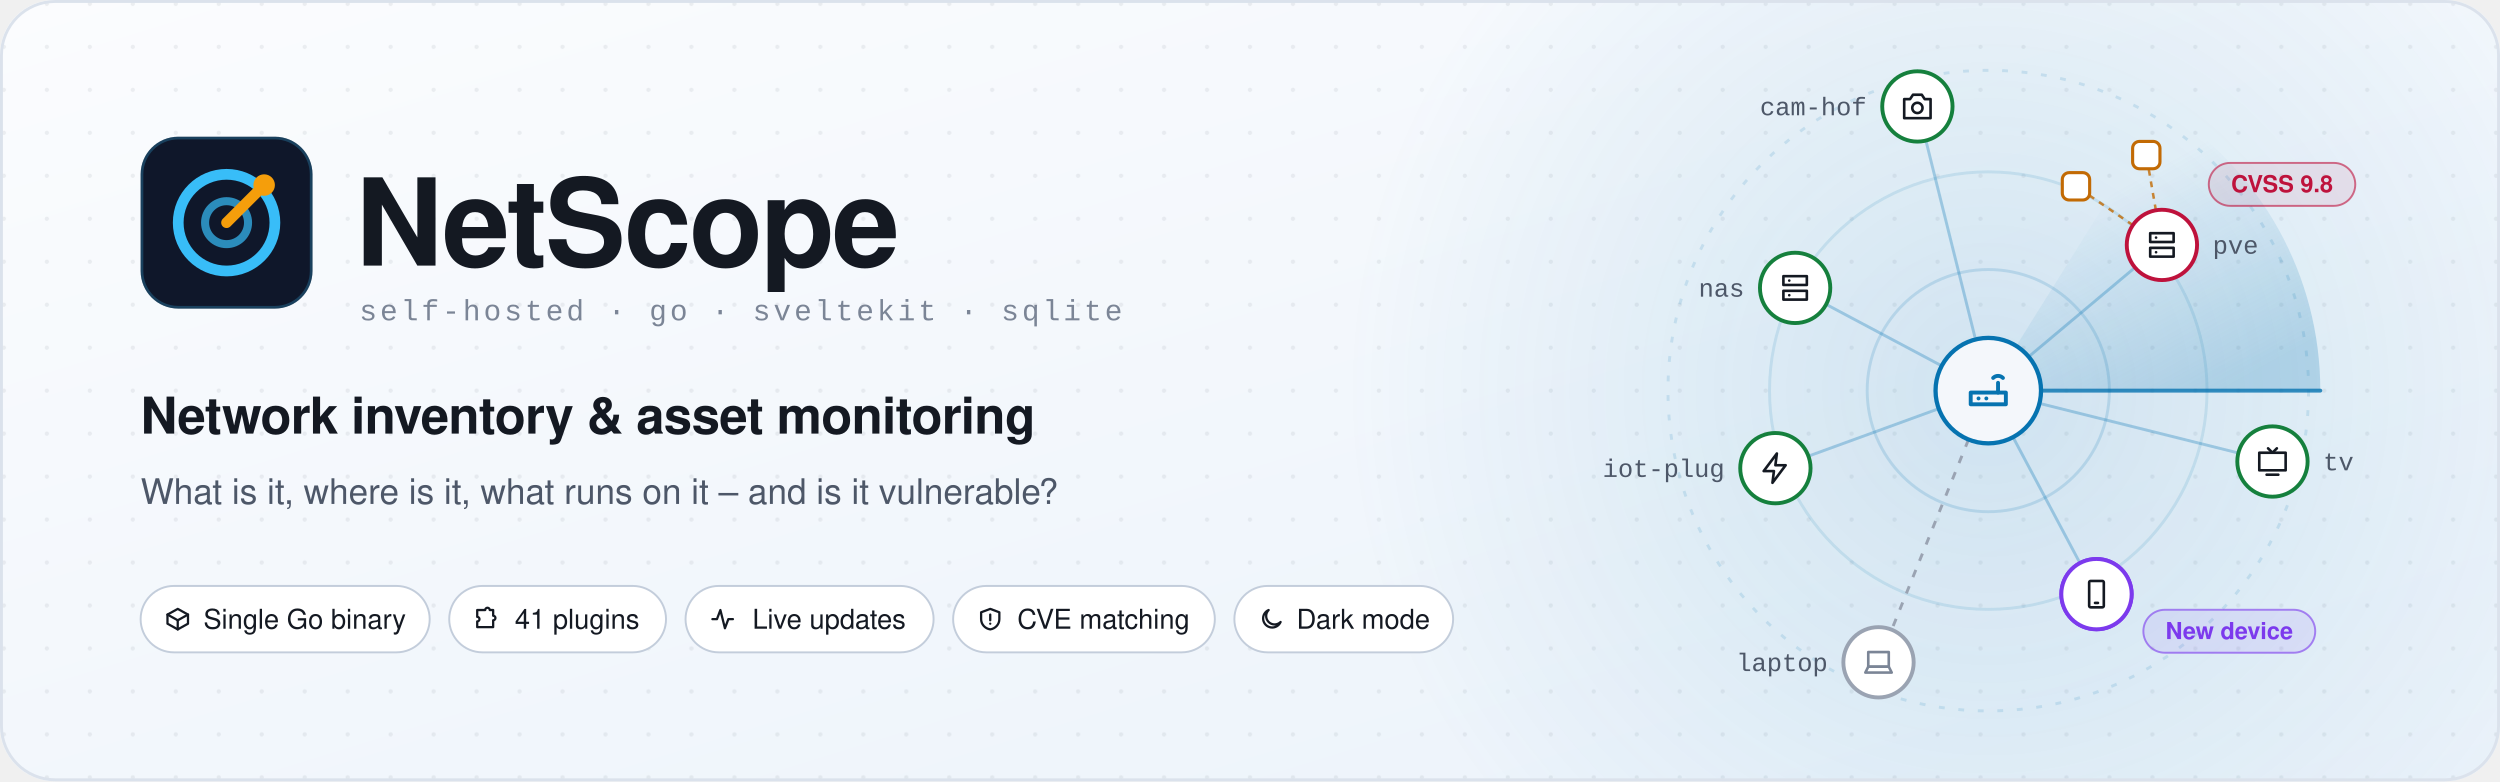
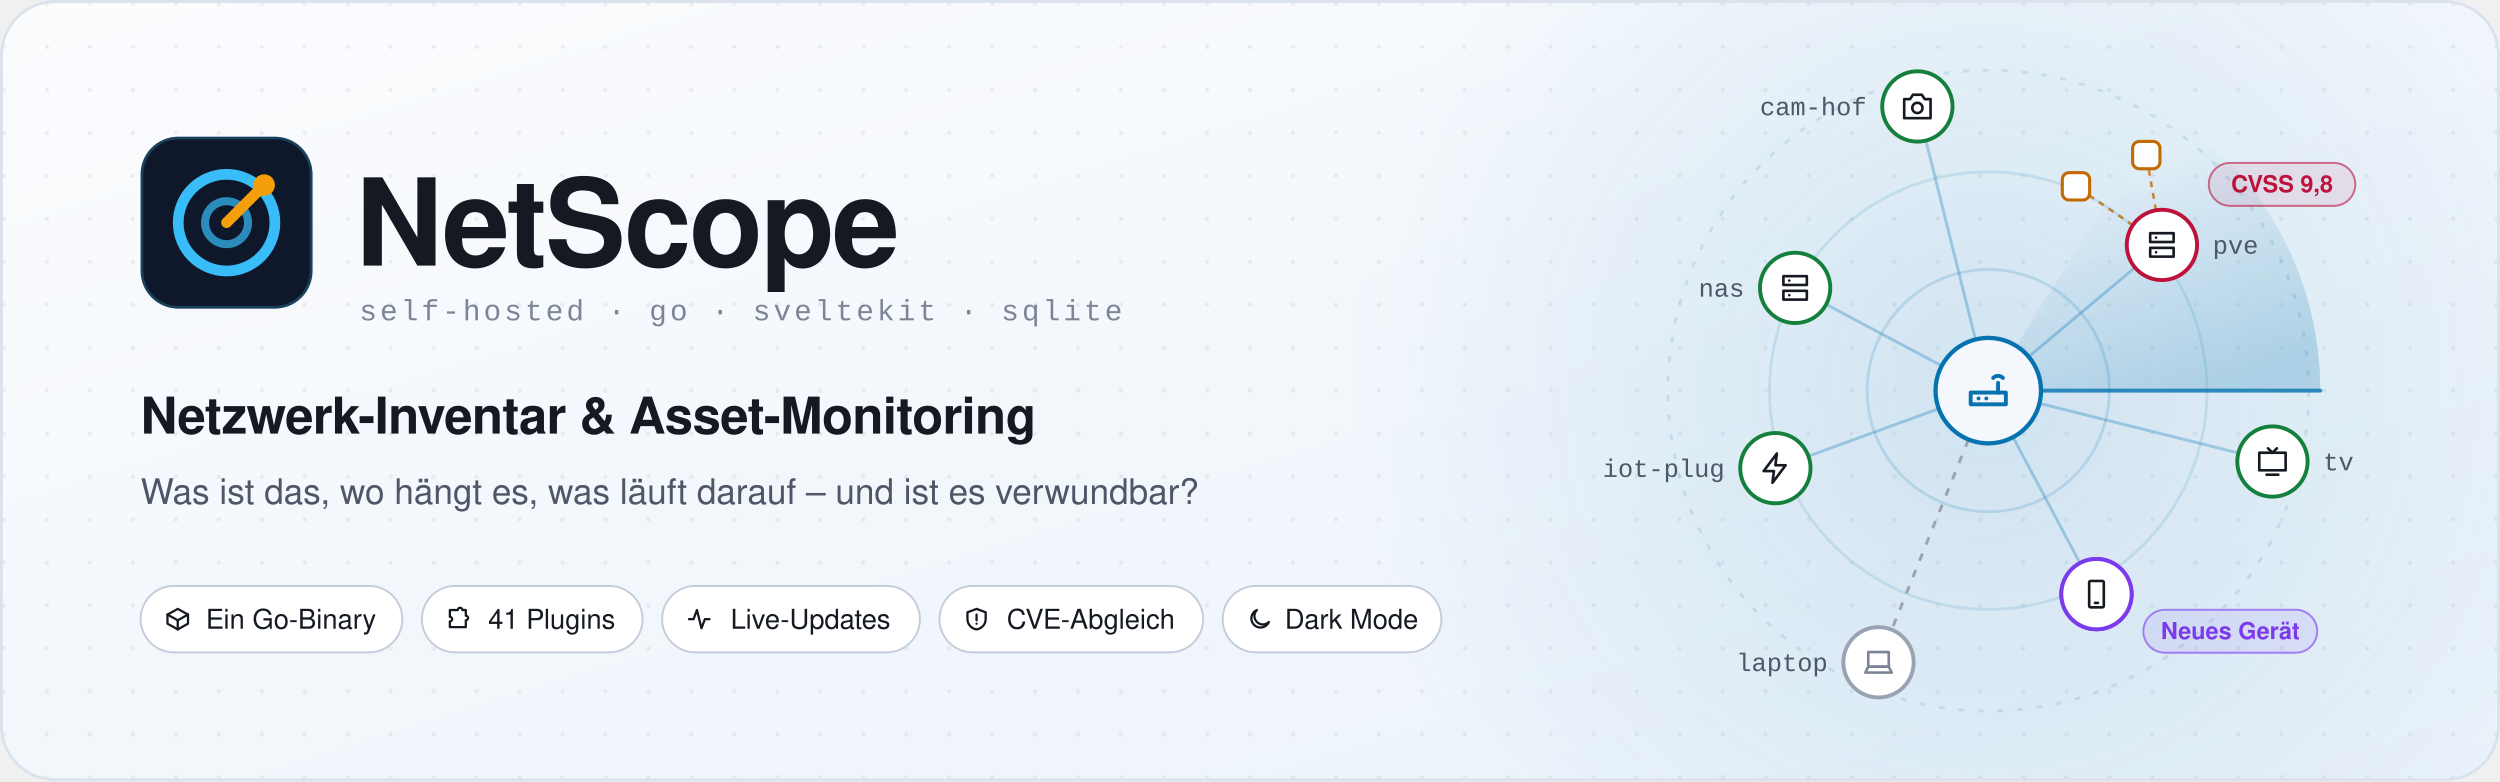
<svg xmlns="http://www.w3.org/2000/svg" width="1280" height="400" viewBox="0 0 1280 400" role="img" aria-labelledby="t d">
  <style>
.sweep { transform-origin: 1018px 200px; animation: spin 7s linear infinite; }
@keyframes spin { to { transform: rotate(360deg); } }
.ping { transform-box: fill-box; transform-origin: center; animation: ping 2.6s ease-out infinite; }
@keyframes ping { 0% { transform: scale(1); opacity: .7; } 80%, 100% { transform: scale(2.1); opacity: 0; } }
@media (prefers-reduced-motion: reduce) { * { animation: none !important; } }
</style>
  <defs>
    <linearGradient id="bg" x1="0" y1="0" x2="1" y2="1">
      <stop offset="0" stop-color="#fbfcfe" />
      <stop offset="1" stop-color="#eaf2fa" />
    </linearGradient>
    <radialGradient id="glow" cx="1018" cy="200" r="330" gradientUnits="userSpaceOnUse">
      <stop offset="0" stop-color="#0673b0" stop-opacity="0.14" />
      <stop offset="1" stop-color="#0673b0" stop-opacity="0" />
    </radialGradient>
    <pattern id="dots" width="22" height="22" patternUnits="userSpaceOnUse">
      <circle cx="2" cy="2" r="1.1" fill="rgba(15,23,42,0.06)" />
    </pattern>
    <linearGradient id="sweep" gradientUnits="userSpaceOnUse" x1="1081.6" y1="98.2" x2="1138" y2="200">
      <stop offset="0" stop-color="#0673b0" stop-opacity="0" />
      <stop offset="1" stop-color="#0673b0" stop-opacity="0.22" />
    </linearGradient>
    <clipPath id="frame">
      <rect width="1280" height="400" rx="28" />
    </clipPath>
  </defs>
  <g clip-path="url(#frame)">
    <rect width="1280" height="400" fill="url(#bg)" />
    <rect width="1280" height="400" fill="url(#dots)" />
    <rect width="1280" height="400" fill="url(#glow)" />
    <circle cx="1018" cy="200" r="62" fill="none" stroke="rgba(6,115,176,0.30)" stroke-width="1.5" opacity="0.55" />
    <circle cx="1018" cy="200" r="112" fill="none" stroke="rgba(6,115,176,0.30)" stroke-width="1.5" opacity="0.4" />
    <circle cx="1018" cy="200" r="164" fill="none" stroke="rgba(6,115,176,0.30)" stroke-width="1.5" stroke-dasharray="3 7" opacity="0.45" />
    <g class="sweep">
      <path d="M1018 200 L1108.1 55.8 A170 170 0 0 1 1188 200 Z" fill="url(#sweep)" />
      <path d="M1018 200 L1188 200" stroke="#0673b0" stroke-width="2" stroke-linecap="round" opacity="0.8" />
    </g>
    <line x1="1018" y1="200" x2="919.1" y2="147.4" stroke="rgba(6,115,176,0.30)" stroke-width="1.5" />
    <line x1="1018" y1="200" x2="981.7" y2="54.5" stroke="rgba(6,115,176,0.30)" stroke-width="1.5" />
    <line x1="1018" y1="200" x2="1106.9" y2="125.4" stroke="rgba(6,115,176,0.30)" stroke-width="1.5" />
    <line x1="1018" y1="200" x2="1163.5" y2="236.3" stroke="rgba(6,115,176,0.30)" stroke-width="1.5" />
    <line x1="1018" y1="200" x2="1073.4" y2="304.2" stroke="rgba(6,115,176,0.30)" stroke-width="1.5" />
    <line x1="1018" y1="200" x2="961.8" y2="339.1" stroke="#9aa3b2" stroke-width="1.5" stroke-dasharray="4 5" />
    <line x1="1018" y1="200" x2="909" y2="239.7" stroke="rgba(6,115,176,0.30)" stroke-width="1.5" />
    <line x1="1106.9" y1="125.4" x2="1062.9" y2="95.4" stroke="#c26a04" stroke-width="1.3" stroke-dasharray="3 3" opacity="0.8" />
    <rect x="1055.9" y="88.4" width="14" height="14" rx="3.5" fill="#ffffff" stroke="#c26a04" stroke-width="1.6" />
    <line x1="1106.9" y1="125.4" x2="1098.9" y2="79.4" stroke="#c26a04" stroke-width="1.3" stroke-dasharray="3 3" opacity="0.8" />
    <rect x="1091.9" y="72.4" width="14" height="14" rx="3.5" fill="#ffffff" stroke="#c26a04" stroke-width="1.6" />
    <circle cx="919.1" cy="147.4" r="18" fill="#ffffff" stroke="#15803d" stroke-width="2" />
    <g transform="translate(910.1 138.4) scale(0.75)" fill="none" stroke="#141922" stroke-width="1.8" stroke-linecap="round" stroke-linejoin="round">
      <path d="M4 4h16v6H4z" />
      <path d="M4 14h16v6H4z" />
      <path d="M8 7h.01" />
      <path d="M8 17h.01" />
    </g>
    <text x="893.1" y="151.9" font-family="'SFMono-Regular', Consolas, 'Liberation Mono', Menlo, monospace" font-size="13" font-weight="400" text-anchor="end" fill="#4d5768">nas</text>
    <circle cx="981.7" cy="54.5" r="18" fill="#ffffff" stroke="#15803d" stroke-width="2" />
    <g transform="translate(972.7 45.5) scale(0.75)" fill="none" stroke="#141922" stroke-width="1.8" stroke-linecap="round" stroke-linejoin="round">
      <path d="M3 7h4l2-3h6l2 3h4v13H3z" />
      <path d="M8.5 13a3.5 3.5 0 1 0 7 0a3.5 3.5 0 1 0 -7 0" />
    </g>
    <text x="955.7" y="59" font-family="'SFMono-Regular', Consolas, 'Liberation Mono', Menlo, monospace" font-size="13" font-weight="400" text-anchor="end" fill="#4d5768">cam-hof</text>
    <circle cx="1106.9" cy="125.4" r="18" fill="#ffffff" stroke="#be123c" stroke-width="2" />
    <g transform="translate(1097.9 116.4) scale(0.75)" fill="none" stroke="#141922" stroke-width="1.8" stroke-linecap="round" stroke-linejoin="round">
      <path d="M4 4h16v6H4z" />
      <path d="M4 14h16v6H4z" />
      <path d="M8 7h.01" />
      <path d="M8 17h.01" />
    </g>
    <text x="1132.9" y="129.9" font-family="'SFMono-Regular', Consolas, 'Liberation Mono', Menlo, monospace" font-size="13" font-weight="400" fill="#4d5768">pve</text>
    <rect x="1130.9" y="83.4" width="75" height="22" rx="11" fill="rgba(190,18,60,0.08)" stroke="#be123c" stroke-opacity="0.6" />
-     <text x="1168.4" y="98.4" font-family="'Segoe UI', -apple-system, BlinkMacSystemFont, 'Helvetica Neue', Helvetica, Arial, sans-serif" font-size="12" font-weight="600" text-anchor="middle" fill="#be123c">CVSS 9.8</text>
+     <text x="1168.4" y="98.4" font-family="'Segoe UI', -apple-system, BlinkMacSystemFont, 'Helvetica Neue', Helvetica, Arial, sans-serif" font-size="12" font-weight="600" text-anchor="middle" fill="#be123c">CVSS 9,8</text>
    <circle cx="1163.5" cy="236.3" r="18" fill="#ffffff" stroke="#15803d" stroke-width="2" />
    <g transform="translate(1154.5 227.3) scale(0.75)" fill="none" stroke="#141922" stroke-width="1.8" stroke-linecap="round" stroke-linejoin="round">
      <path d="M3 6h18v12H3z" />
      <path d="M8 21h8" />
      <path d="M9 3l3 3 3-3" />
    </g>
    <text x="1189.5" y="240.8" font-family="'SFMono-Regular', Consolas, 'Liberation Mono', Menlo, monospace" font-size="13" font-weight="400" fill="#4d5768">tv</text>
    <circle class="ping" cx="1073.4" cy="304.2" r="18" fill="none" stroke="#7c3aed" stroke-width="2" />
    <circle cx="1073.4" cy="304.2" r="18" fill="#ffffff" stroke="#7c3aed" stroke-width="2" />
    <g transform="translate(1064.4 295.2) scale(0.75)" fill="none" stroke="#141922" stroke-width="1.8" stroke-linecap="round" stroke-linejoin="round">
      <path d="M8 3h8a1 1 0 0 1 1 1v16a1 1 0 0 1-1 1H8a1 1 0 0 1-1-1V4a1 1 0 0 1 1-1z" />
      <path d="M11 18h2" />
    </g>
-     <rect x="1097.4" y="312.2" width="88" height="22" rx="11" fill="rgba(124,58,237,0.09)" stroke="#7c3aed" stroke-opacity="0.6" />
-     <text x="1141.4" y="327.2" font-family="'Segoe UI', -apple-system, BlinkMacSystemFont, 'Helvetica Neue', Helvetica, Arial, sans-serif" font-size="12" font-weight="600" text-anchor="middle" fill="#7c3aed">New device</text>
+     <rect x="1097.4" y="312.2" width="89" height="22" rx="11" fill="rgba(124,58,237,0.09)" stroke="#7c3aed" stroke-opacity="0.6" />
+     <text x="1141.9" y="327.2" font-family="'Segoe UI', -apple-system, BlinkMacSystemFont, 'Helvetica Neue', Helvetica, Arial, sans-serif" font-size="12" font-weight="600" text-anchor="middle" fill="#7c3aed">Neues Gerät</text>
    <circle cx="961.8" cy="339.1" r="18" fill="#ffffff" stroke="#9aa3b2" stroke-width="2" />
    <g transform="translate(952.8 330.1) scale(0.75)" fill="none" stroke="#7b8596" stroke-width="1.8" stroke-linecap="round" stroke-linejoin="round">
      <path d="M5 5h14v10H5z" />
      <path d="M3 19h18l-2-4H5z" />
    </g>
    <text x="935.8" y="343.6" font-family="'SFMono-Regular', Consolas, 'Liberation Mono', Menlo, monospace" font-size="13" font-weight="400" text-anchor="end" fill="#4d5768">laptop</text>
    <circle cx="909" cy="239.7" r="18" fill="#ffffff" stroke="#15803d" stroke-width="2" />
    <g transform="translate(900 230.7) scale(0.75)" fill="none" stroke="#141922" stroke-width="1.8" stroke-linecap="round" stroke-linejoin="round">
      <path d="M13 2L4 14h7l-1 8 9-12h-7z" />
    </g>
    <text x="883" y="244.2" font-family="'SFMono-Regular', Consolas, 'Liberation Mono', Menlo, monospace" font-size="13" font-weight="400" text-anchor="end" fill="#4d5768">iot-plug</text>
    <circle cx="1018" cy="200" r="27" fill="#f4f7fb" stroke="#0673b0" stroke-width="2.2" />
    <g transform="translate(1006 188) scale(1)" fill="none" stroke="#0673b0" stroke-width="2" stroke-linecap="round" stroke-linejoin="round">
      <path d="M3 13h18v6H3z" />
      <path d="M7 16h.01" />
      <path d="M11 16h.01" />
      <path d="M17 13V8" />
      <path d="M14.5 5.5a3.5 3.5 0 0 1 5 0" />
    </g>
    <g transform="translate(72 70) scale(1.375)">
      <rect width="64" height="64" rx="14" fill="#0f172a" />
      <rect x="0.5" y="0.5" width="63" height="63" rx="13.5" fill="none" stroke="#38bdf8" stroke-opacity="0.25" />
      <circle cx="32" cy="32" r="18" fill="none" stroke="#38bdf8" stroke-width="4" />
      <circle cx="32" cy="32" r="8" fill="none" stroke="#38bdf8" stroke-width="3" opacity=".7" />
      <path d="M32 32 L46 18" stroke="#f59e0b" stroke-width="4" stroke-linecap="round" />
      <circle cx="46" cy="18" r="4" fill="#f59e0b" />
    </g>
    <text x="182" y="136" font-family="'Segoe UI', -apple-system, BlinkMacSystemFont, 'Helvetica Neue', Helvetica, Arial, sans-serif" font-size="62" font-weight="700" letter-spacing="-1.2" fill="#141922">NetScope</text>
    <text x="184" y="164" font-family="'SFMono-Regular', Consolas, 'Liberation Mono', Menlo, monospace" font-size="15" font-weight="400" letter-spacing="1.6" fill="#7b8596">self-hosted · go · sveltekit · sqlite</text>
-     <text x="72" y="222" font-family="'Segoe UI', -apple-system, BlinkMacSystemFont, 'Helvetica Neue', Helvetica, Arial, sans-serif" font-size="26" font-weight="600" letter-spacing="-0.3" fill="#141922">Network inventory &amp; asset monitoring</text>
-     <text x="72" y="258" font-family="'Segoe UI', -apple-system, BlinkMacSystemFont, 'Helvetica Neue', Helvetica, Arial, sans-serif" font-size="18" font-weight="400" fill="#4d5768">What is it, where is it, what runs on it – and is it vulnerable?</text>
-     <rect x="72" y="300" width="148" height="34" rx="17" fill="#ffffff" stroke="#c3cddb" />
+     <text x="72" y="222" font-family="'Segoe UI', -apple-system, BlinkMacSystemFont, 'Helvetica Neue', Helvetica, Arial, sans-serif" font-size="26" font-weight="600" letter-spacing="-0.3" fill="#141922">Netzwerk-Inventar &amp; Asset-Monitoring</text>
+     <text x="72" y="258" font-family="'Segoe UI', -apple-system, BlinkMacSystemFont, 'Helvetica Neue', Helvetica, Arial, sans-serif" font-size="18" font-weight="400" fill="#4d5768">Was ist das, wo hängt es, was läuft darauf – und ist es verwundbar?</text>
+     <rect x="72" y="300" width="134" height="34" rx="17" fill="#ffffff" stroke="#c3cddb" />
    <g transform="translate(84 310) scale(0.5833333)" fill="none" stroke="#141922" stroke-width="2" stroke-linecap="round" stroke-linejoin="round">
      <path d="M21 8l-9-5-9 5v8l9 5 9-5z" />
      <path d="M3 8l9 5 9-5" />
      <path d="M12 13v8" />
    </g>
-     <text x="156" y="321.9" font-family="'Segoe UI', -apple-system, BlinkMacSystemFont, 'Helvetica Neue', Helvetica, Arial, sans-serif" font-size="14" font-weight="500" text-anchor="middle" fill="#141922">Single Go binary</text>
-     <rect x="230" y="300" width="111" height="34" rx="17" fill="#ffffff" stroke="#c3cddb" />
-     <g transform="translate(242 310) scale(0.5833333)" fill="none" stroke="#141922" stroke-width="2" stroke-linecap="round" stroke-linejoin="round">
+     <text x="149" y="321.9" font-family="'Segoe UI', -apple-system, BlinkMacSystemFont, 'Helvetica Neue', Helvetica, Arial, sans-serif" font-size="14" font-weight="500" text-anchor="middle" fill="#141922">Ein Go-Binary</text>
+     <rect x="216" y="300" width="113" height="34" rx="17" fill="#ffffff" stroke="#c3cddb" />
+     <g transform="translate(228 310) scale(0.5833333)" fill="none" stroke="#141922" stroke-width="2" stroke-linecap="round" stroke-linejoin="round">
      <path d="M9 4h2a2 2 0 0 1 4 0h3v5a2 2 0 0 1 0 4v6H4v-5a2 2 0 0 0 0-4V4z" />
    </g>
-     <text x="295.5" y="321.9" font-family="'Segoe UI', -apple-system, BlinkMacSystemFont, 'Helvetica Neue', Helvetica, Arial, sans-serif" font-size="14" font-weight="500" text-anchor="middle" fill="#141922">41 plugins</text>
-     <rect x="351" y="300" width="127" height="34" rx="17" fill="#ffffff" stroke="#c3cddb" />
-     <g transform="translate(363 310) scale(0.5833333)" fill="none" stroke="#141922" stroke-width="2" stroke-linecap="round" stroke-linejoin="round">
+     <text x="282.5" y="321.9" font-family="'Segoe UI', -apple-system, BlinkMacSystemFont, 'Helvetica Neue', Helvetica, Arial, sans-serif" font-size="14" font-weight="500" text-anchor="middle" fill="#141922">41 Plugins</text>
+     <rect x="339" y="300" width="132" height="34" rx="17" fill="#ffffff" stroke="#c3cddb" />
+     <g transform="translate(351 310) scale(0.5833333)" fill="none" stroke="#141922" stroke-width="2" stroke-linecap="round" stroke-linejoin="round">
      <path d="M3 12h4l3-8 4 16 3-8h4" />
    </g>
-     <text x="424.5" y="321.9" font-family="'Segoe UI', -apple-system, BlinkMacSystemFont, 'Helvetica Neue', Helvetica, Arial, sans-serif" font-size="14" font-weight="500" text-anchor="middle" fill="#141922">Live updates</text>
-     <rect x="488" y="300" width="134" height="34" rx="17" fill="#ffffff" stroke="#c3cddb" />
-     <g transform="translate(500 310) scale(0.5833333)" fill="none" stroke="#141922" stroke-width="2" stroke-linecap="round" stroke-linejoin="round">
+     <text x="415" y="321.9" font-family="'Segoe UI', -apple-system, BlinkMacSystemFont, 'Helvetica Neue', Helvetica, Arial, sans-serif" font-size="14" font-weight="500" text-anchor="middle" fill="#141922">Live-Updates</text>
+     <rect x="481" y="300" width="135" height="34" rx="17" fill="#ffffff" stroke="#c3cddb" />
+     <g transform="translate(493 310) scale(0.5833333)" fill="none" stroke="#141922" stroke-width="2" stroke-linecap="round" stroke-linejoin="round">
      <path d="M12 3l8 3v6c0 4.5-3.4 8.3-8 9-4.6-.7-8-4.5-8-9V6z" />
      <path d="M12 8v5" />
      <path d="M12 16h.01" />
    </g>
-     <text x="565" y="321.9" font-family="'Segoe UI', -apple-system, BlinkMacSystemFont, 'Helvetica Neue', Helvetica, Arial, sans-serif" font-size="14" font-weight="500" text-anchor="middle" fill="#141922">CVE matching</text>
-     <rect x="632" y="300" width="112" height="34" rx="17" fill="#ffffff" stroke="#c3cddb" />
-     <g transform="translate(644 310) scale(0.5833333)" fill="none" stroke="#141922" stroke-width="2" stroke-linecap="round" stroke-linejoin="round">
+     <text x="558.5" y="321.9" font-family="'Segoe UI', -apple-system, BlinkMacSystemFont, 'Helvetica Neue', Helvetica, Arial, sans-serif" font-size="14" font-weight="500" text-anchor="middle" fill="#141922">CVE-Abgleich</text>
+     <rect x="626" y="300" width="112" height="34" rx="17" fill="#ffffff" stroke="#c3cddb" />
+     <g transform="translate(638 310) scale(0.5833333)" fill="none" stroke="#141922" stroke-width="2" stroke-linecap="round" stroke-linejoin="round">
      <path d="M20 14.5A8 8 0 1 1 9.5 4a6.5 6.5 0 0 0 10.5 10.5z" />
    </g>
-     <text x="698" y="321.9" font-family="'Segoe UI', -apple-system, BlinkMacSystemFont, 'Helvetica Neue', Helvetica, Arial, sans-serif" font-size="14" font-weight="500" text-anchor="middle" fill="#141922">Dark mode</text>
+     <text x="692" y="321.9" font-family="'Segoe UI', -apple-system, BlinkMacSystemFont, 'Helvetica Neue', Helvetica, Arial, sans-serif" font-size="14" font-weight="500" text-anchor="middle" fill="#141922">Dark Mode</text>
  </g>
  <rect x="0.75" y="0.75" width="1278.5" height="398.5" rx="27.5" fill="none" stroke="#dbe2ec" stroke-width="1.5" />
</svg>
